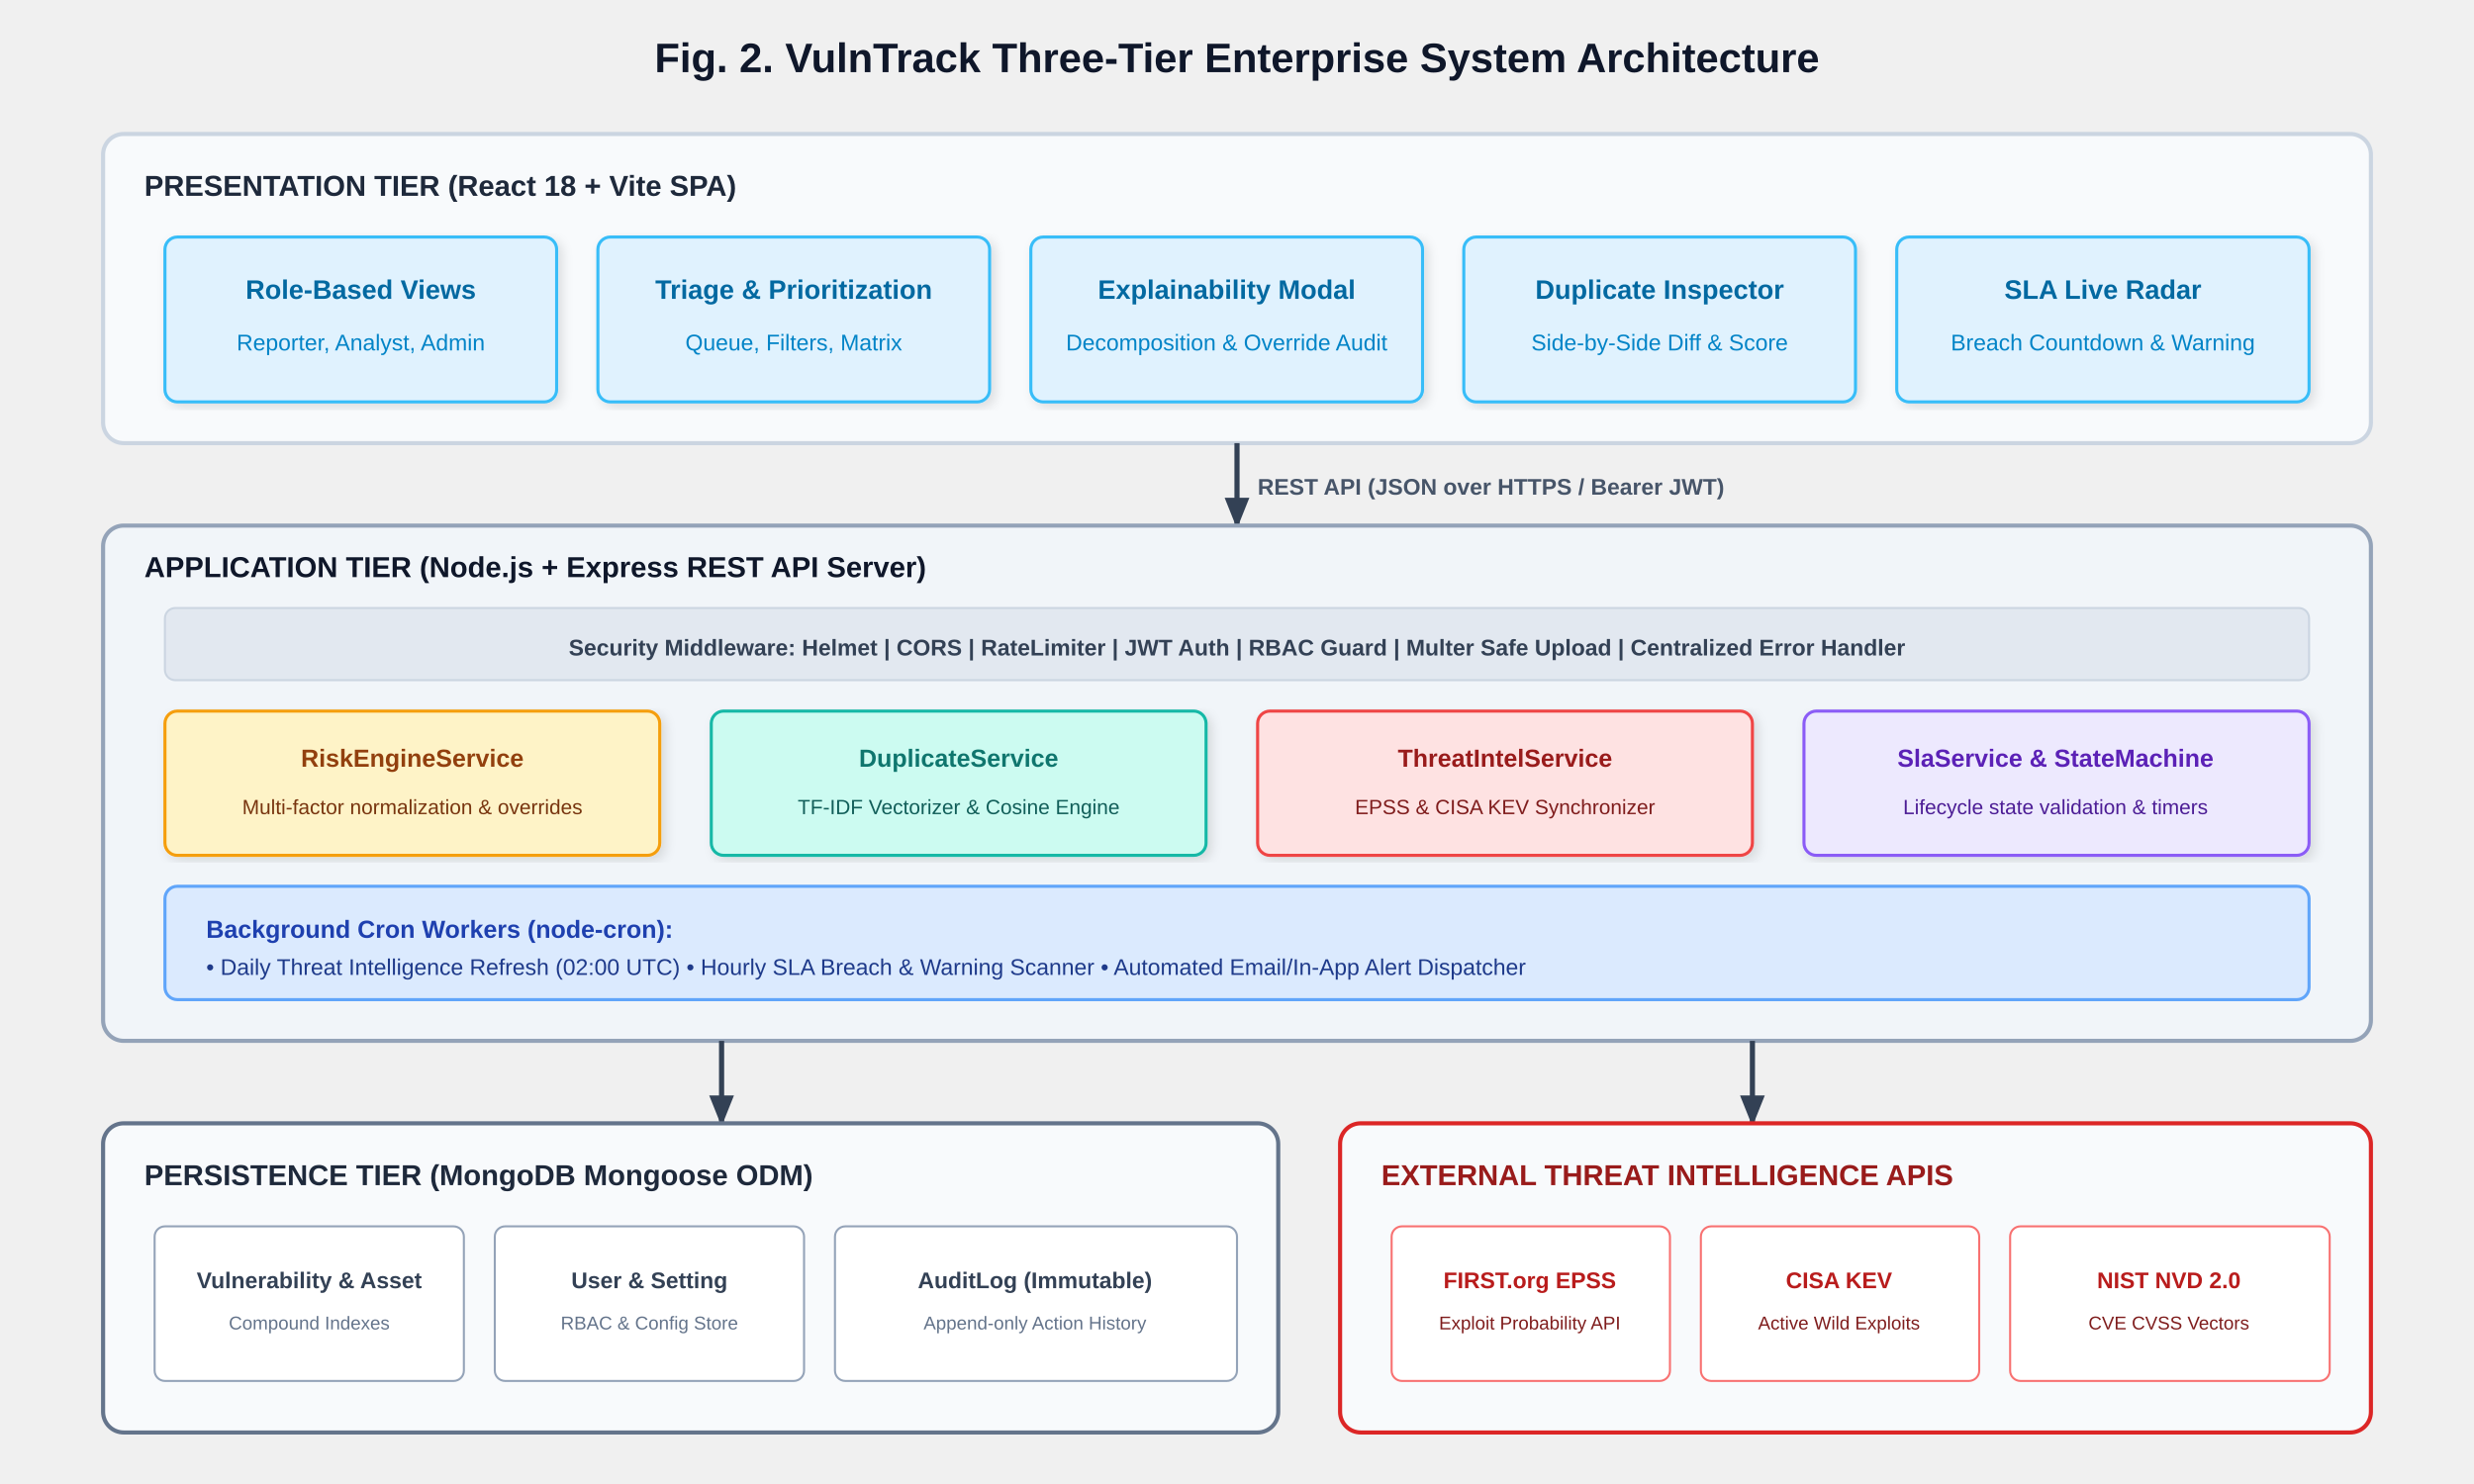
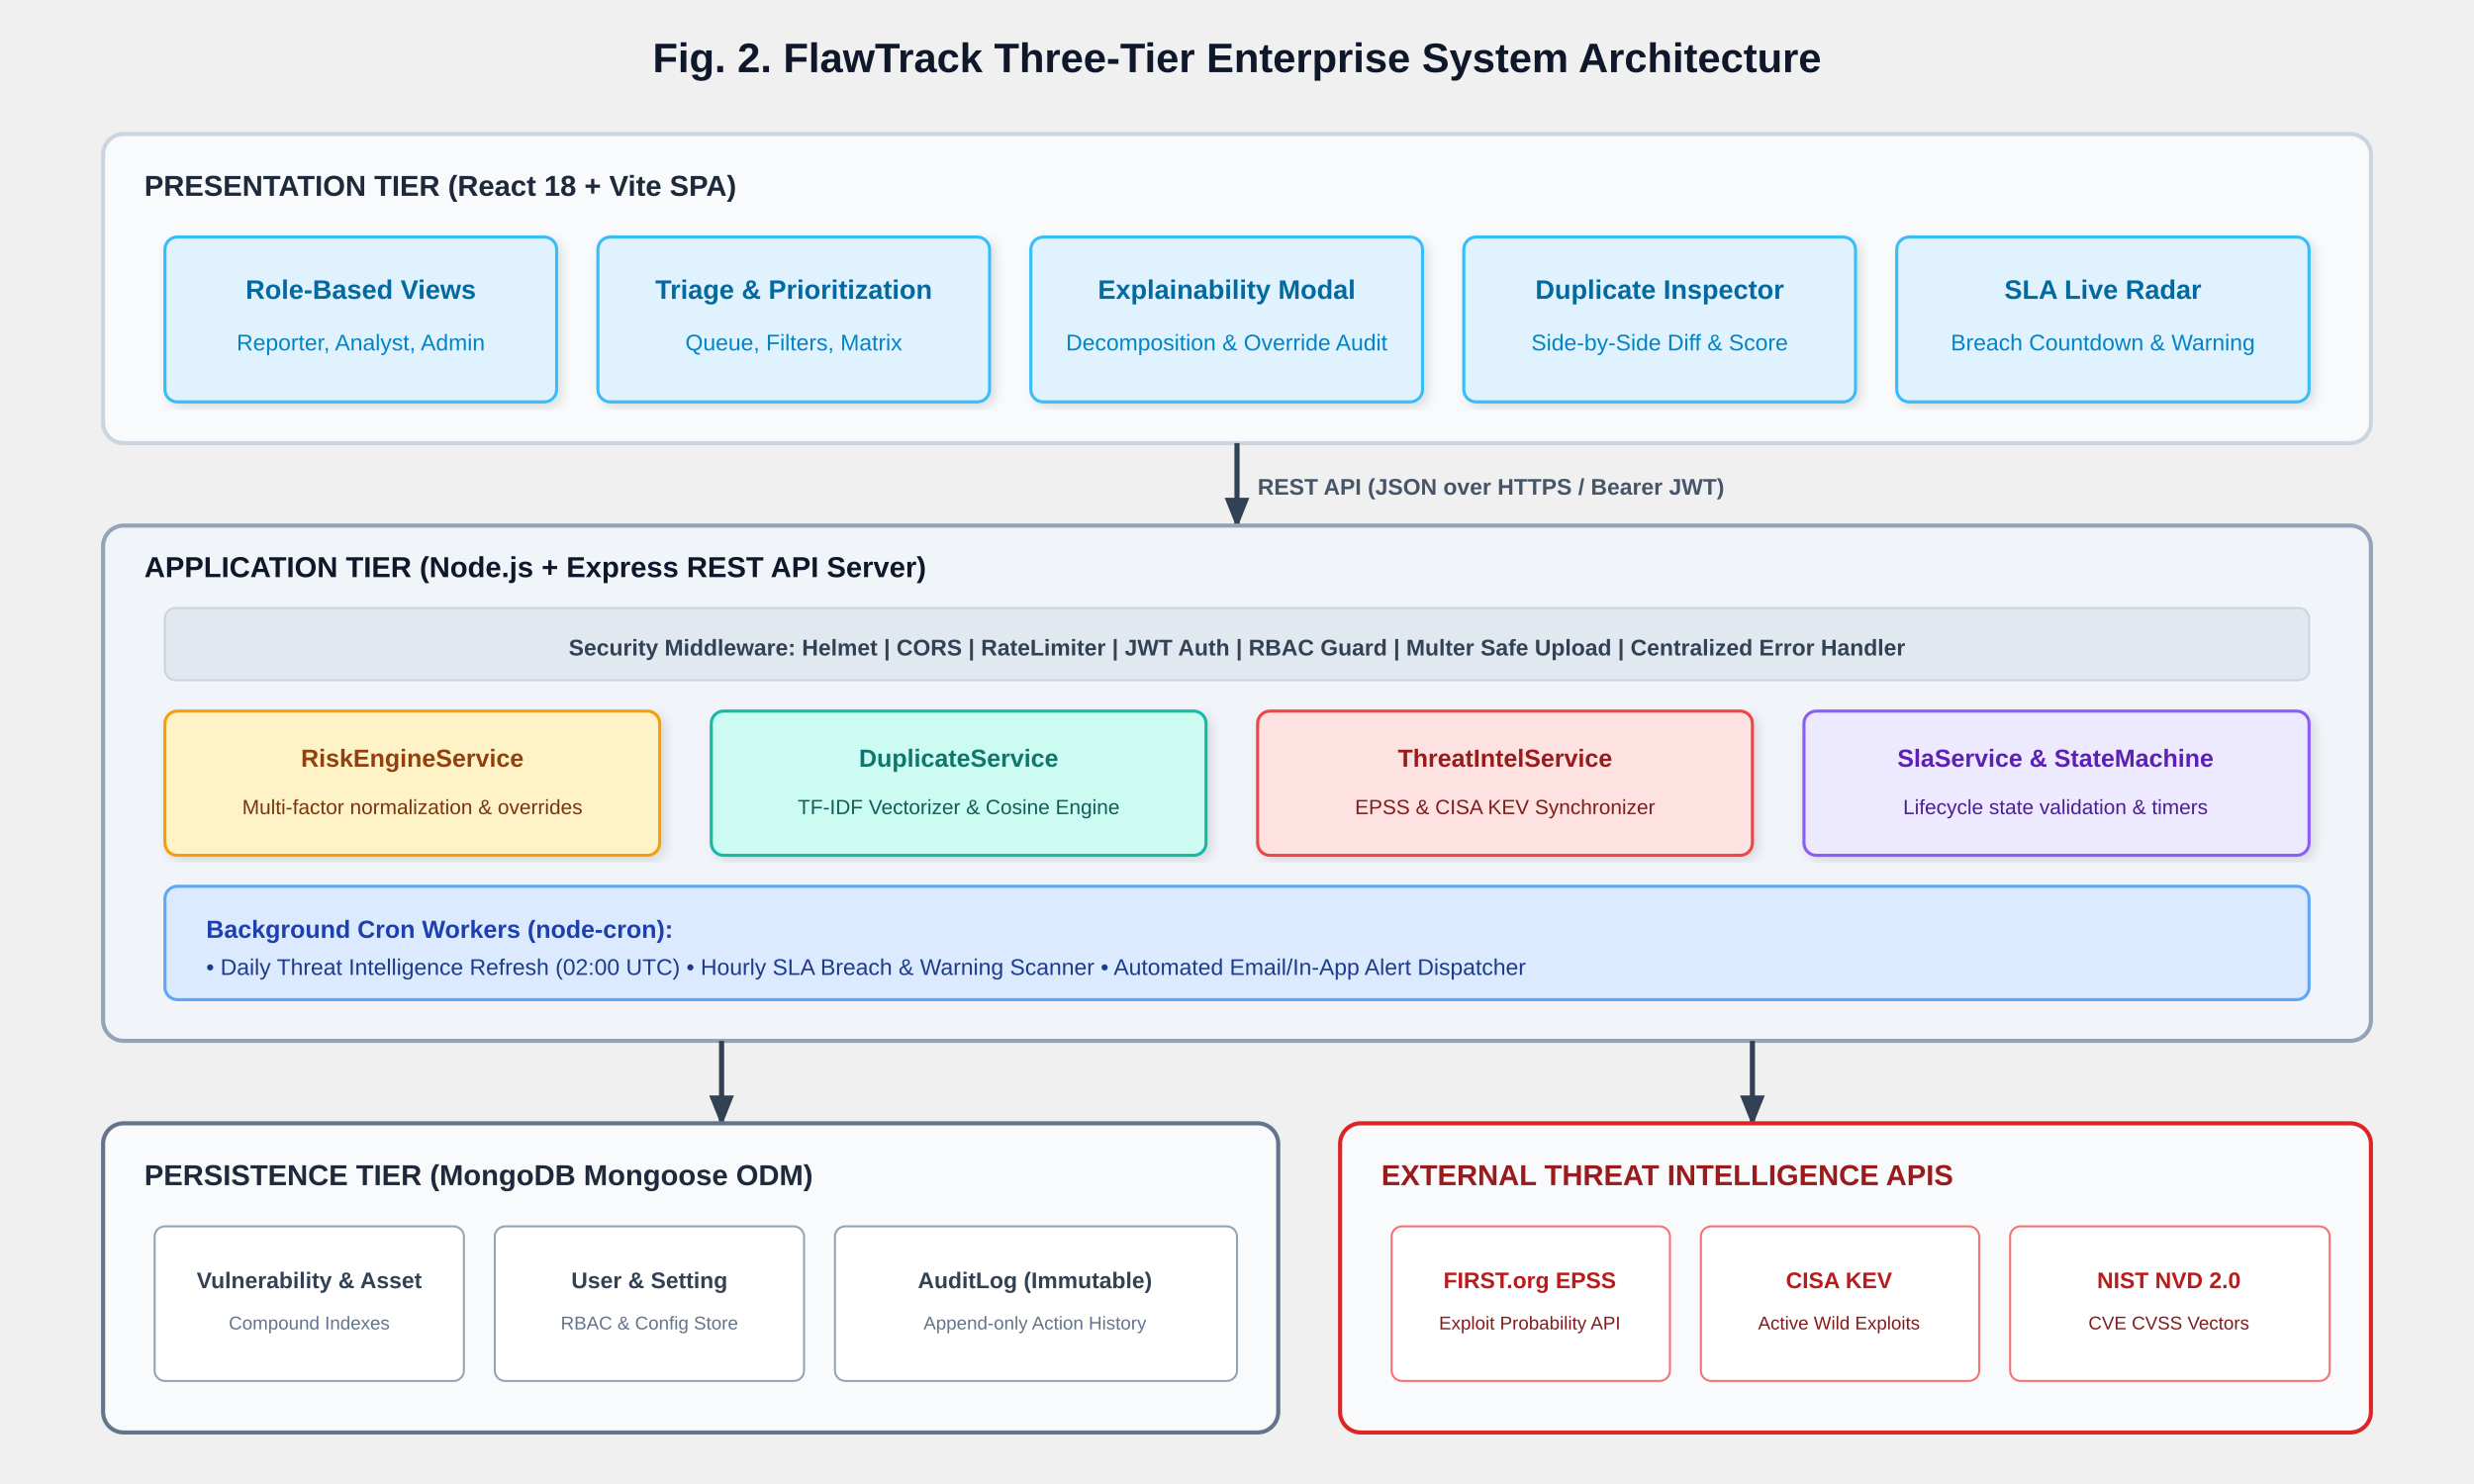
<svg xmlns="http://www.w3.org/2000/svg" viewBox="0 0 1200 720" width="1200" height="720" style="background:#ffffff; font-family:'Segoe UI', Arial, sans-serif;">
  <defs>
    <marker id="arrow" viewBox="0 0 10 10" refX="9" refY="5" markerWidth="6" markerHeight="6" orient="auto-start-reverse">
      <path d="M 0 1 L 10 5 L 0 9 z" fill="#334155" />
    </marker>
    <filter id="boxShadow" x="-5%" y="-5%" width="110%" height="110%">
      <feDropShadow dx="2" dy="2" stdDeviation="2.5" flood-opacity="0.12" />
    </filter>
  </defs>
-   <text x="600" y="35" text-anchor="middle" font-size="20" font-weight="bold" fill="#0f172a">Fig. 2. VulnTrack Three-Tier Enterprise System Architecture</text>
+   <text x="600" y="35" text-anchor="middle" font-size="20" font-weight="bold" fill="#0f172a">Fig. 2. FlawTrack Three-Tier Enterprise System Architecture</text>
  <rect x="50" y="65" width="1100" height="150" rx="10" fill="#f8fafc" stroke="#cbd5e1" stroke-width="2" />
  <text x="70" y="95" font-size="14" font-weight="bold" fill="#1e293b">PRESENTATION TIER (React 18 + Vite SPA)</text>
  <rect x="80" y="115" width="190" height="80" rx="6" fill="#e0f2fe" stroke="#38bdf8" stroke-width="1.5" filter="url(#boxShadow)" />
  <text x="175" y="145" text-anchor="middle" font-size="13" font-weight="bold" fill="#0369a1">Role-Based Views</text>
  <text x="175" y="170" text-anchor="middle" font-size="11" fill="#0284c7">Reporter, Analyst, Admin</text>
  <rect x="290" y="115" width="190" height="80" rx="6" fill="#e0f2fe" stroke="#38bdf8" stroke-width="1.5" filter="url(#boxShadow)" />
  <text x="385" y="145" text-anchor="middle" font-size="13" font-weight="bold" fill="#0369a1">Triage &amp; Prioritization</text>
  <text x="385" y="170" text-anchor="middle" font-size="11" fill="#0284c7">Queue, Filters, Matrix</text>
  <rect x="500" y="115" width="190" height="80" rx="6" fill="#e0f2fe" stroke="#38bdf8" stroke-width="1.5" filter="url(#boxShadow)" />
  <text x="595" y="145" text-anchor="middle" font-size="13" font-weight="bold" fill="#0369a1">Explainability Modal</text>
  <text x="595" y="170" text-anchor="middle" font-size="11" fill="#0284c7">Decomposition &amp; Override Audit</text>
  <rect x="710" y="115" width="190" height="80" rx="6" fill="#e0f2fe" stroke="#38bdf8" stroke-width="1.5" filter="url(#boxShadow)" />
  <text x="805" y="145" text-anchor="middle" font-size="13" font-weight="bold" fill="#0369a1">Duplicate Inspector</text>
  <text x="805" y="170" text-anchor="middle" font-size="11" fill="#0284c7">Side-by-Side Diff &amp; Score</text>
  <rect x="920" y="115" width="200" height="80" rx="6" fill="#e0f2fe" stroke="#38bdf8" stroke-width="1.5" filter="url(#boxShadow)" />
  <text x="1020" y="145" text-anchor="middle" font-size="13" font-weight="bold" fill="#0369a1">SLA Live Radar</text>
  <text x="1020" y="170" text-anchor="middle" font-size="11" fill="#0284c7">Breach Countdown &amp; Warning</text>
  <line x1="600" y1="215" x2="600" y2="255" stroke="#334155" stroke-width="2.5" marker-end="url(#arrow)" />
  <text x="610" y="240" font-size="11" font-weight="bold" fill="#475569">REST API (JSON over HTTPS / Bearer JWT)</text>
  <rect x="50" y="255" width="1100" height="250" rx="10" fill="#f1f5f9" stroke="#94a3b8" stroke-width="2" />
  <text x="70" y="280" font-size="14" font-weight="bold" fill="#0f172a">APPLICATION TIER (Node.js + Express REST API Server)</text>
  <rect x="80" y="295" width="1040" height="35" rx="5" fill="#e2e8f0" stroke="#cbd5e1" />
  <text x="600" y="318" text-anchor="middle" font-size="11" font-weight="bold" fill="#334155">Security Middleware: Helmet | CORS | RateLimiter | JWT Auth | RBAC Guard | Multer Safe Upload | Centralized Error Handler</text>
  <rect x="80" y="345" width="240" height="70" rx="6" fill="#fef3c7" stroke="#f59e0b" stroke-width="1.5" filter="url(#boxShadow)" />
  <text x="200" y="372" text-anchor="middle" font-size="12" font-weight="bold" fill="#92400e">RiskEngineService</text>
  <text x="200" y="395" text-anchor="middle" font-size="10" fill="#78350f">Multi-factor normalization &amp; overrides</text>
  <rect x="345" y="345" width="240" height="70" rx="6" fill="#ccfbf1" stroke="#14b8a6" stroke-width="1.5" filter="url(#boxShadow)" />
  <text x="465" y="372" text-anchor="middle" font-size="12" font-weight="bold" fill="#0f766e">DuplicateService</text>
  <text x="465" y="395" text-anchor="middle" font-size="10" fill="#115e59">TF-IDF Vectorizer &amp; Cosine Engine</text>
  <rect x="610" y="345" width="240" height="70" rx="6" fill="#fee2e2" stroke="#ef4444" stroke-width="1.5" filter="url(#boxShadow)" />
  <text x="730" y="372" text-anchor="middle" font-size="12" font-weight="bold" fill="#991b1b">ThreatIntelService</text>
  <text x="730" y="395" text-anchor="middle" font-size="10" fill="#7f1d1d">EPSS &amp; CISA KEV Synchronizer</text>
  <rect x="875" y="345" width="245" height="70" rx="6" fill="#ede9fe" stroke="#8b5cf6" stroke-width="1.5" filter="url(#boxShadow)" />
  <text x="997" y="372" text-anchor="middle" font-size="12" font-weight="bold" fill="#5b21b6">SlaService &amp; StateMachine</text>
  <text x="997" y="395" text-anchor="middle" font-size="10" fill="#4c1d95">Lifecycle state validation &amp; timers</text>
  <rect x="80" y="430" width="1040" height="55" rx="6" fill="#dbeafe" stroke="#60a5fa" stroke-width="1.5" />
  <text x="100" y="455" font-size="12" font-weight="bold" fill="#1e40af">Background Cron Workers (node-cron):</text>
  <text x="100" y="473" font-size="11" fill="#1e3a8a">• Daily Threat Intelligence Refresh (02:00 UTC)   • Hourly SLA Breach &amp; Warning Scanner   • Automated Email/In-App Alert Dispatcher</text>
  <line x1="350" y1="505" x2="350" y2="545" stroke="#334155" stroke-width="2.5" marker-end="url(#arrow)" />
  <line x1="850" y1="505" x2="850" y2="545" stroke="#334155" stroke-width="2.5" marker-end="url(#arrow)" />
  <rect x="50" y="545" width="570" height="150" rx="10" fill="#f8fafc" stroke="#64748b" stroke-width="2" />
  <text x="70" y="575" font-size="14" font-weight="bold" fill="#1e293b">PERSISTENCE TIER (MongoDB Mongoose ODM)</text>
  <rect x="75" y="595" width="150" height="75" rx="5" fill="#ffffff" stroke="#94a3b8" />
  <text x="150" y="625" text-anchor="middle" font-size="11" font-weight="bold" fill="#334155">Vulnerability &amp; Asset</text>
  <text x="150" y="645" text-anchor="middle" font-size="9" fill="#64748b">Compound Indexes</text>
  <rect x="240" y="595" width="150" height="75" rx="5" fill="#ffffff" stroke="#94a3b8" />
  <text x="315" y="625" text-anchor="middle" font-size="11" font-weight="bold" fill="#334155">User &amp; Setting</text>
  <text x="315" y="645" text-anchor="middle" font-size="9" fill="#64748b">RBAC &amp; Config Store</text>
  <rect x="405" y="595" width="195" height="75" rx="5" fill="#ffffff" stroke="#94a3b8" />
  <text x="502" y="625" text-anchor="middle" font-size="11" font-weight="bold" fill="#334155">AuditLog (Immutable)</text>
  <text x="502" y="645" text-anchor="middle" font-size="9" fill="#64748b">Append-only Action History</text>
  <rect x="650" y="545" width="500" height="150" rx="10" fill="#f8fafc" stroke="#dc2626" stroke-width="2" />
  <text x="670" y="575" font-size="14" font-weight="bold" fill="#991b1b">EXTERNAL THREAT INTELLIGENCE APIS</text>
  <rect x="675" y="595" width="135" height="75" rx="5" fill="#ffffff" stroke="#f87171" />
  <text x="742" y="625" text-anchor="middle" font-size="11" font-weight="bold" fill="#b91c1c">FIRST.org EPSS</text>
  <text x="742" y="645" text-anchor="middle" font-size="9" fill="#7f1d1d">Exploit Probability API</text>
  <rect x="825" y="595" width="135" height="75" rx="5" fill="#ffffff" stroke="#f87171" />
  <text x="892" y="625" text-anchor="middle" font-size="11" font-weight="bold" fill="#b91c1c">CISA KEV</text>
  <text x="892" y="645" text-anchor="middle" font-size="9" fill="#7f1d1d">Active Wild Exploits</text>
  <rect x="975" y="595" width="155" height="75" rx="5" fill="#ffffff" stroke="#f87171" />
  <text x="1052" y="625" text-anchor="middle" font-size="11" font-weight="bold" fill="#b91c1c">NIST NVD 2.0</text>
  <text x="1052" y="645" text-anchor="middle" font-size="9" fill="#7f1d1d">CVE CVSS Vectors</text>
</svg>
